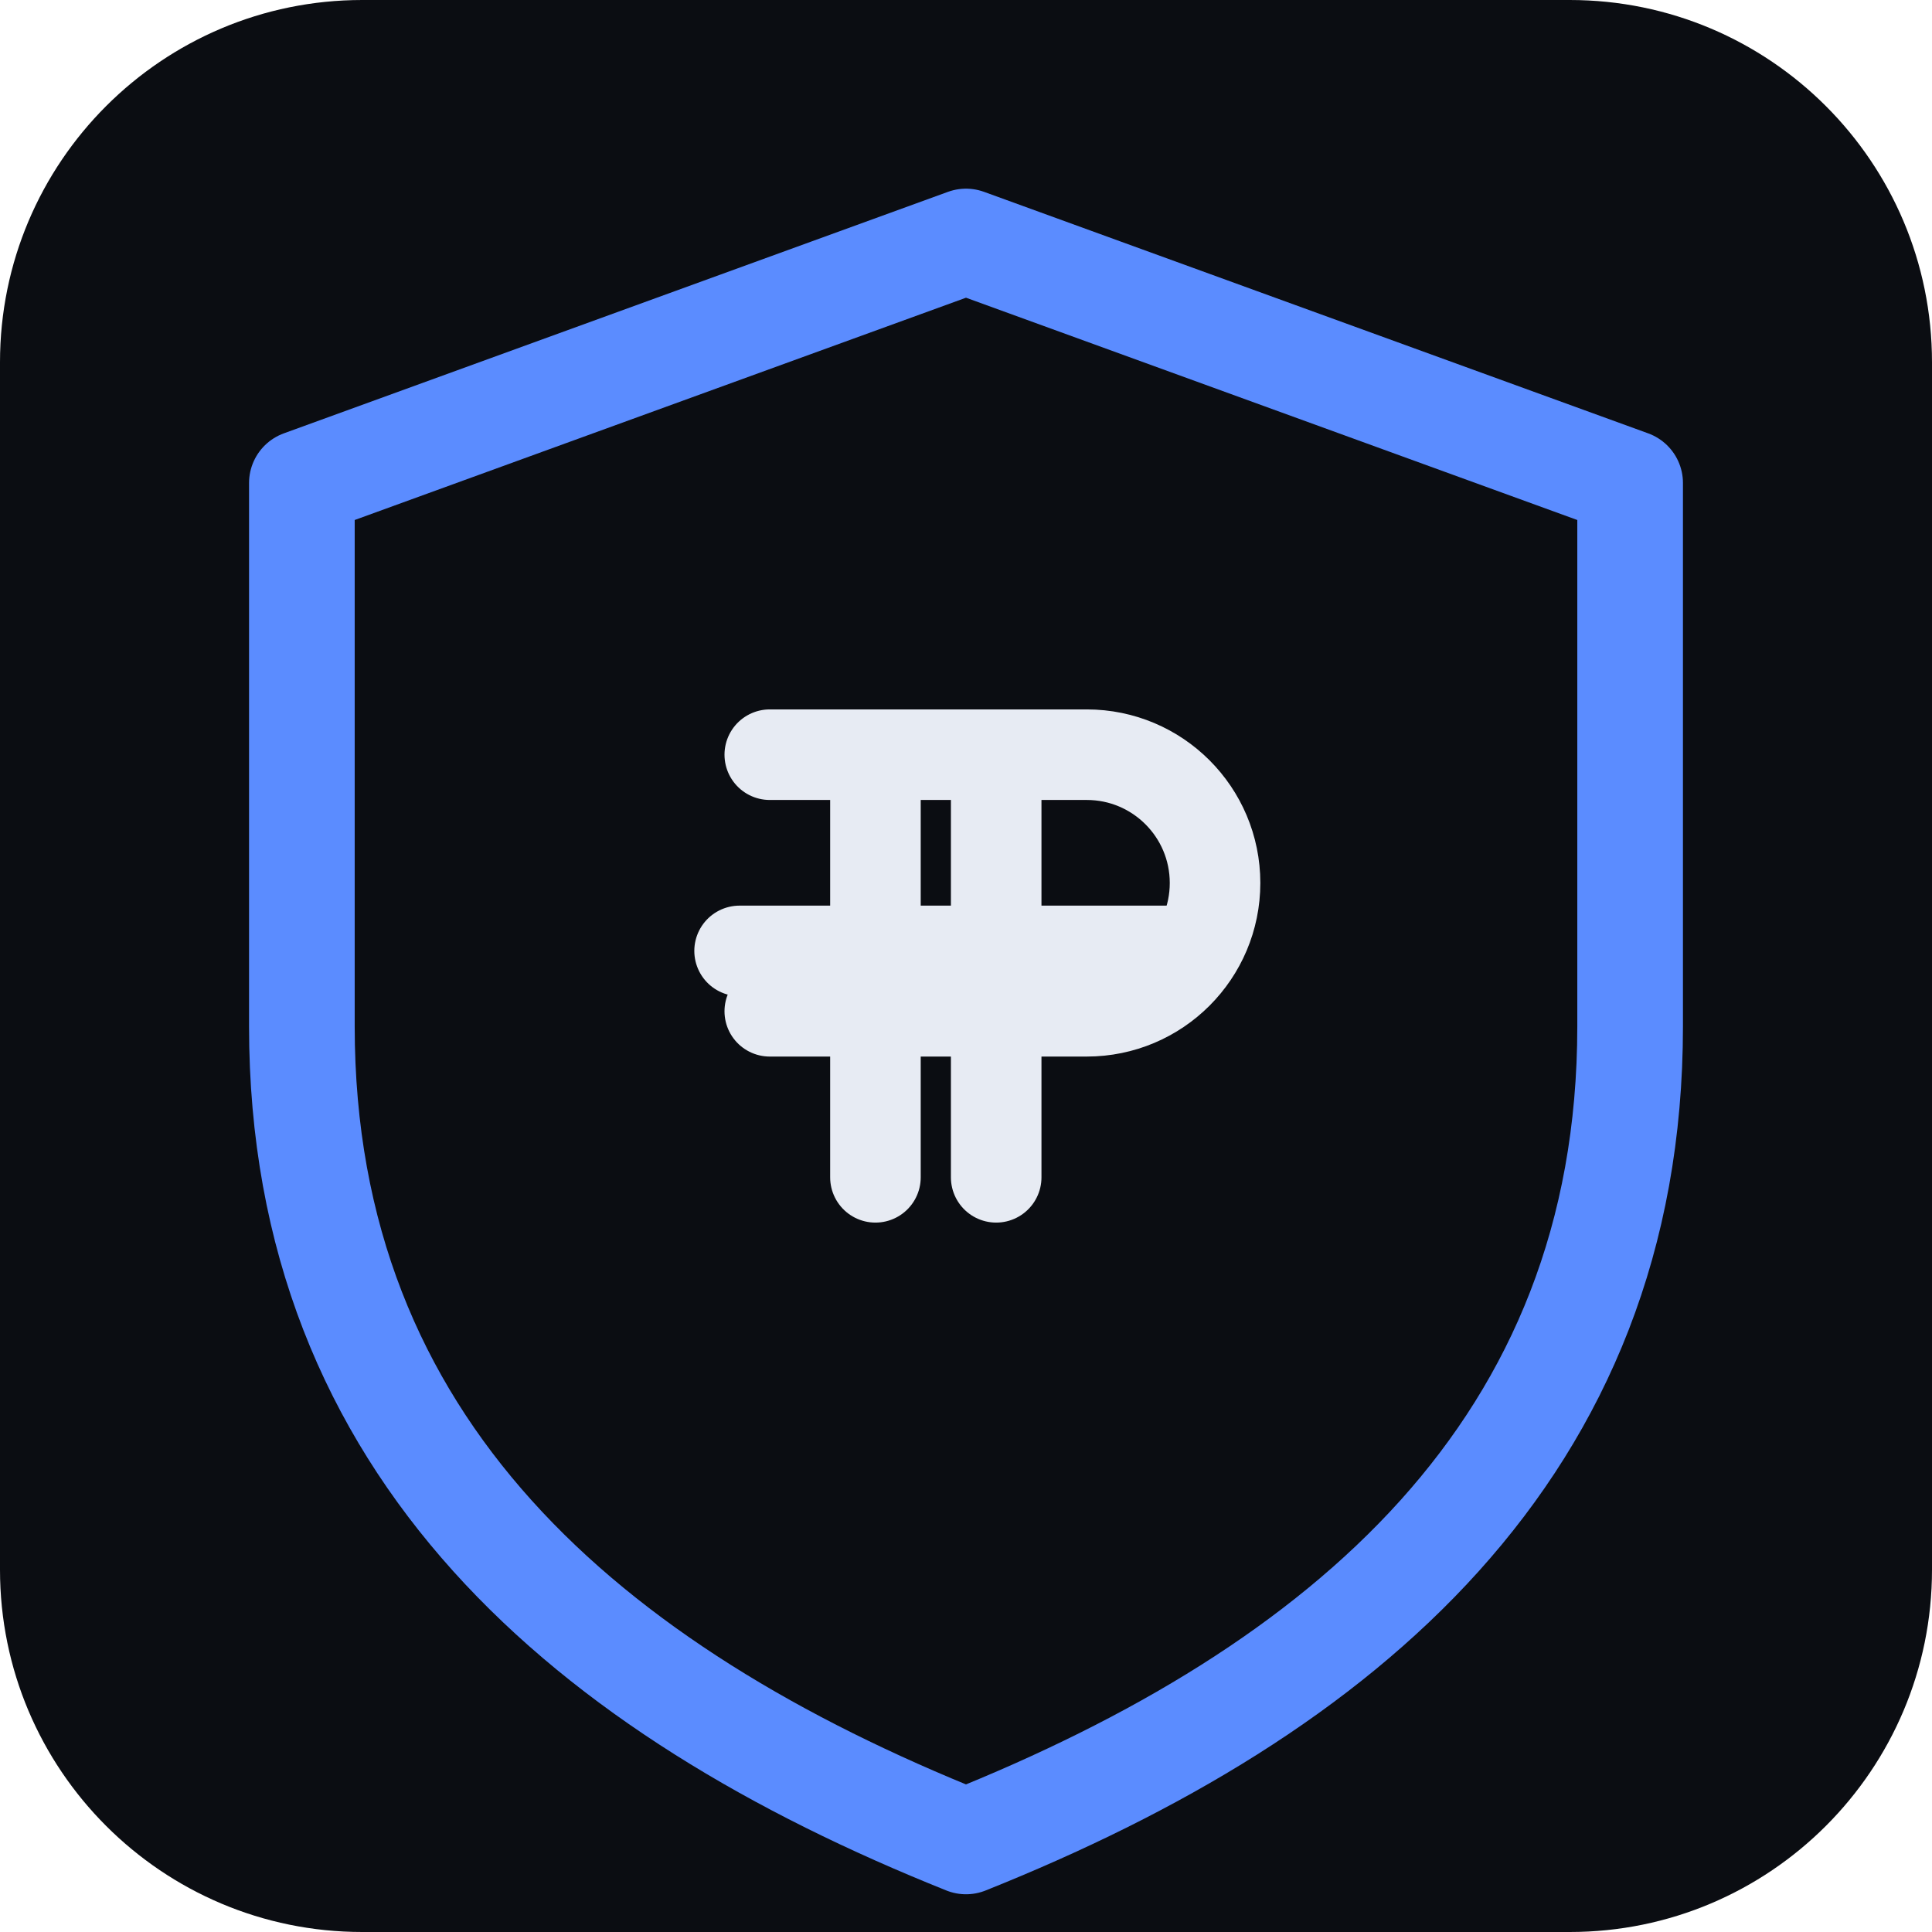
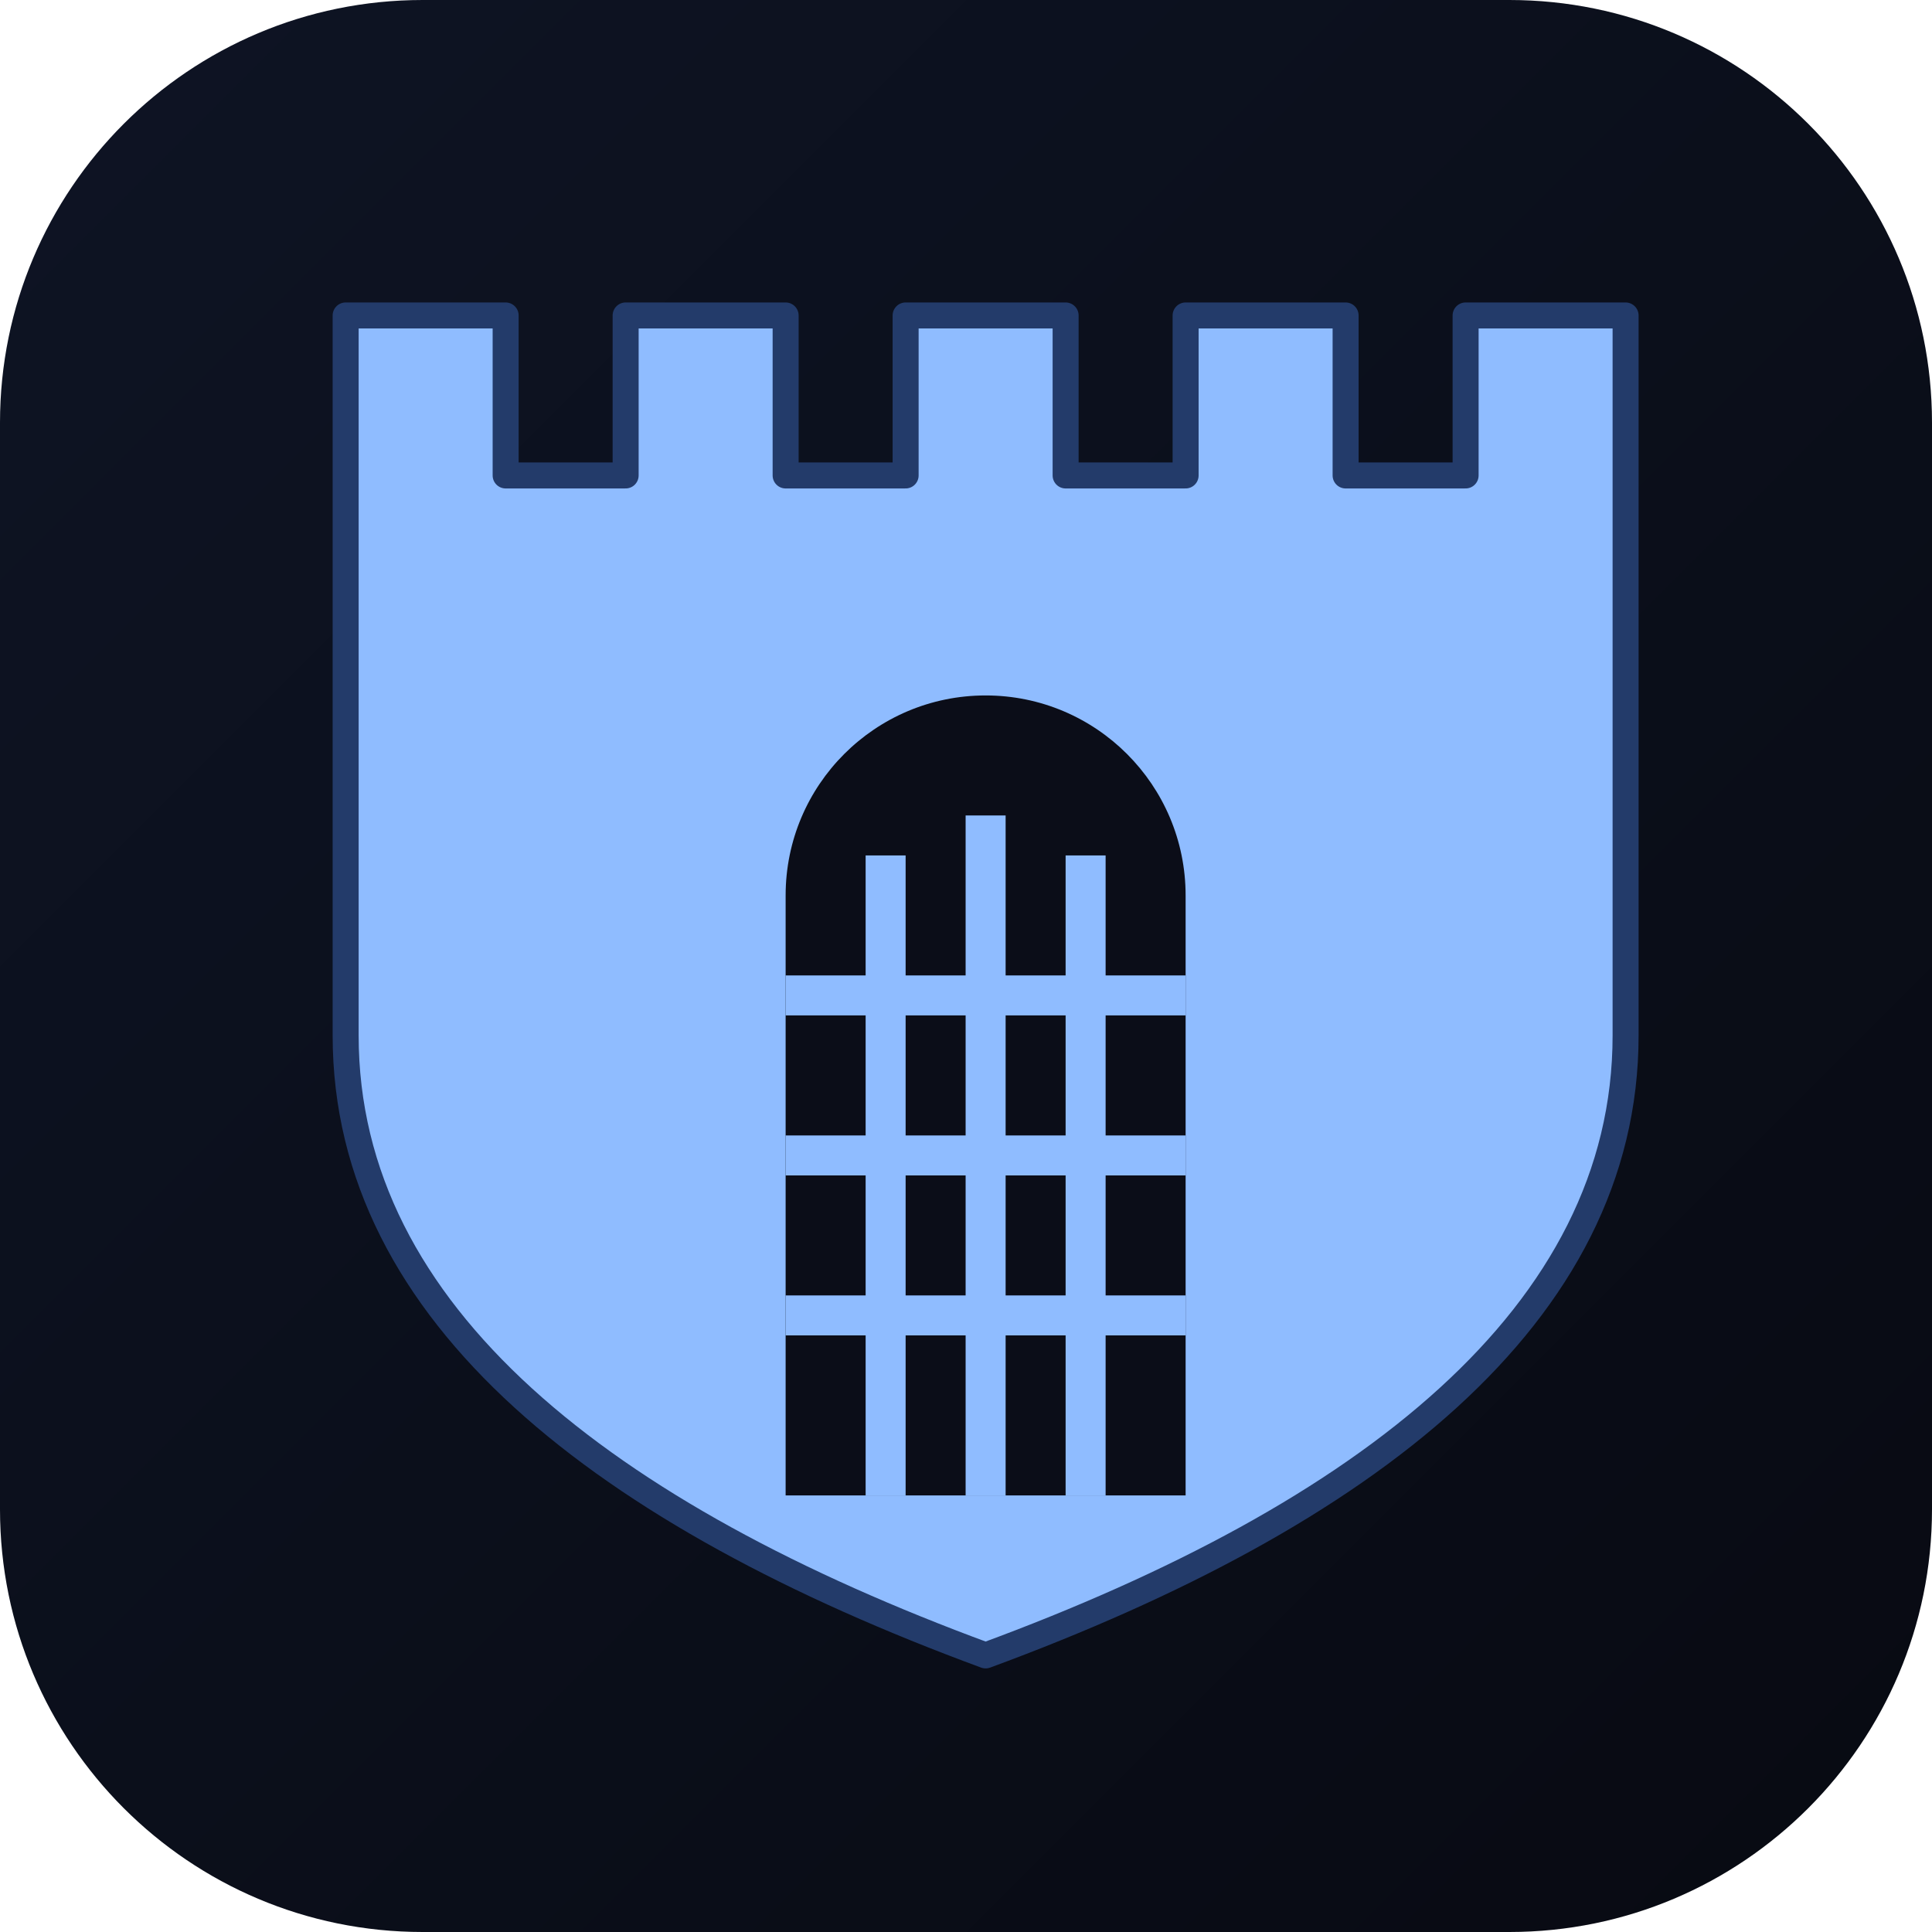
<svg xmlns="http://www.w3.org/2000/svg" viewBox="0 0 512 512">
-   <rect width="512" height="512" rx="96" fill="#0b0d12" />
-   <path d="M256 64 L432 128 v144 c0 112 -76 176 -176 216 C156 448 80 384 80 272 V128 Z" fill="none" stroke="#5b8cff" stroke-width="28" stroke-linejoin="round" />
-   <path d="M196 252 h120 M232 200 v112 M264 200 v112 M204 200 h84 a34 34 0 0 1 0 68 h-84" fill="none" stroke="#e7ebf3" stroke-width="24" stroke-linecap="round" />
+   <defs>
+     <linearGradient id="bg" x1="0" y1="0" x2="512" y2="512" gradientUnits="userSpaceOnUse">
+       <stop offset="0" stop-color="#0E1424" />
+       <stop offset="1" stop-color="#080A12" />
+     </linearGradient>
+     <linearGradient id="sh" x1="150" y1="60" x2="360" y2="470" gradientUnits="userSpaceOnUse">
+       <stop offset="0" stop-color="#8FBCFF" />
+       <stop offset="1" stop-color="#4A73D0" />
+     </linearGradient>
+     <clipPath id="gate">
+       <path d="M44,81 V51 a10,10 0 0 1 20,0 V81 Z" />
+     </clipPath>
+   </defs>
+   <rect width="512" height="512" rx="112" fill="url(#bg)" />
+   <g transform="translate(-25 -33) scale(5.3)">
+     <path d="M22,22 h8 v8 h6 v-8 h8 v8 h6 v-8 h8 v8 h6 v-8 h8 v8 h6 v-8 h8 V58 C86,72 73,82 54,89 C35,82 22,72 22,58 Z" fill="url(#sh)" stroke="#233B6A" stroke-width="1.3" stroke-linejoin="round" />
+     <path d="M44,81 V51 a10,10 0 0 1 20,0 V81 Z" fill="#0B0D18" />
+     <g clip-path="url(#gate)" stroke="#8FBCFF" stroke-width="2">
+       <path d="M49,49 V82 M54,47 V82 M59,49 V82" />
+       <path d="M43,56 H65 M43,64 H65 M43,72 H65" />
+     </g>
+   </g>
</svg>
